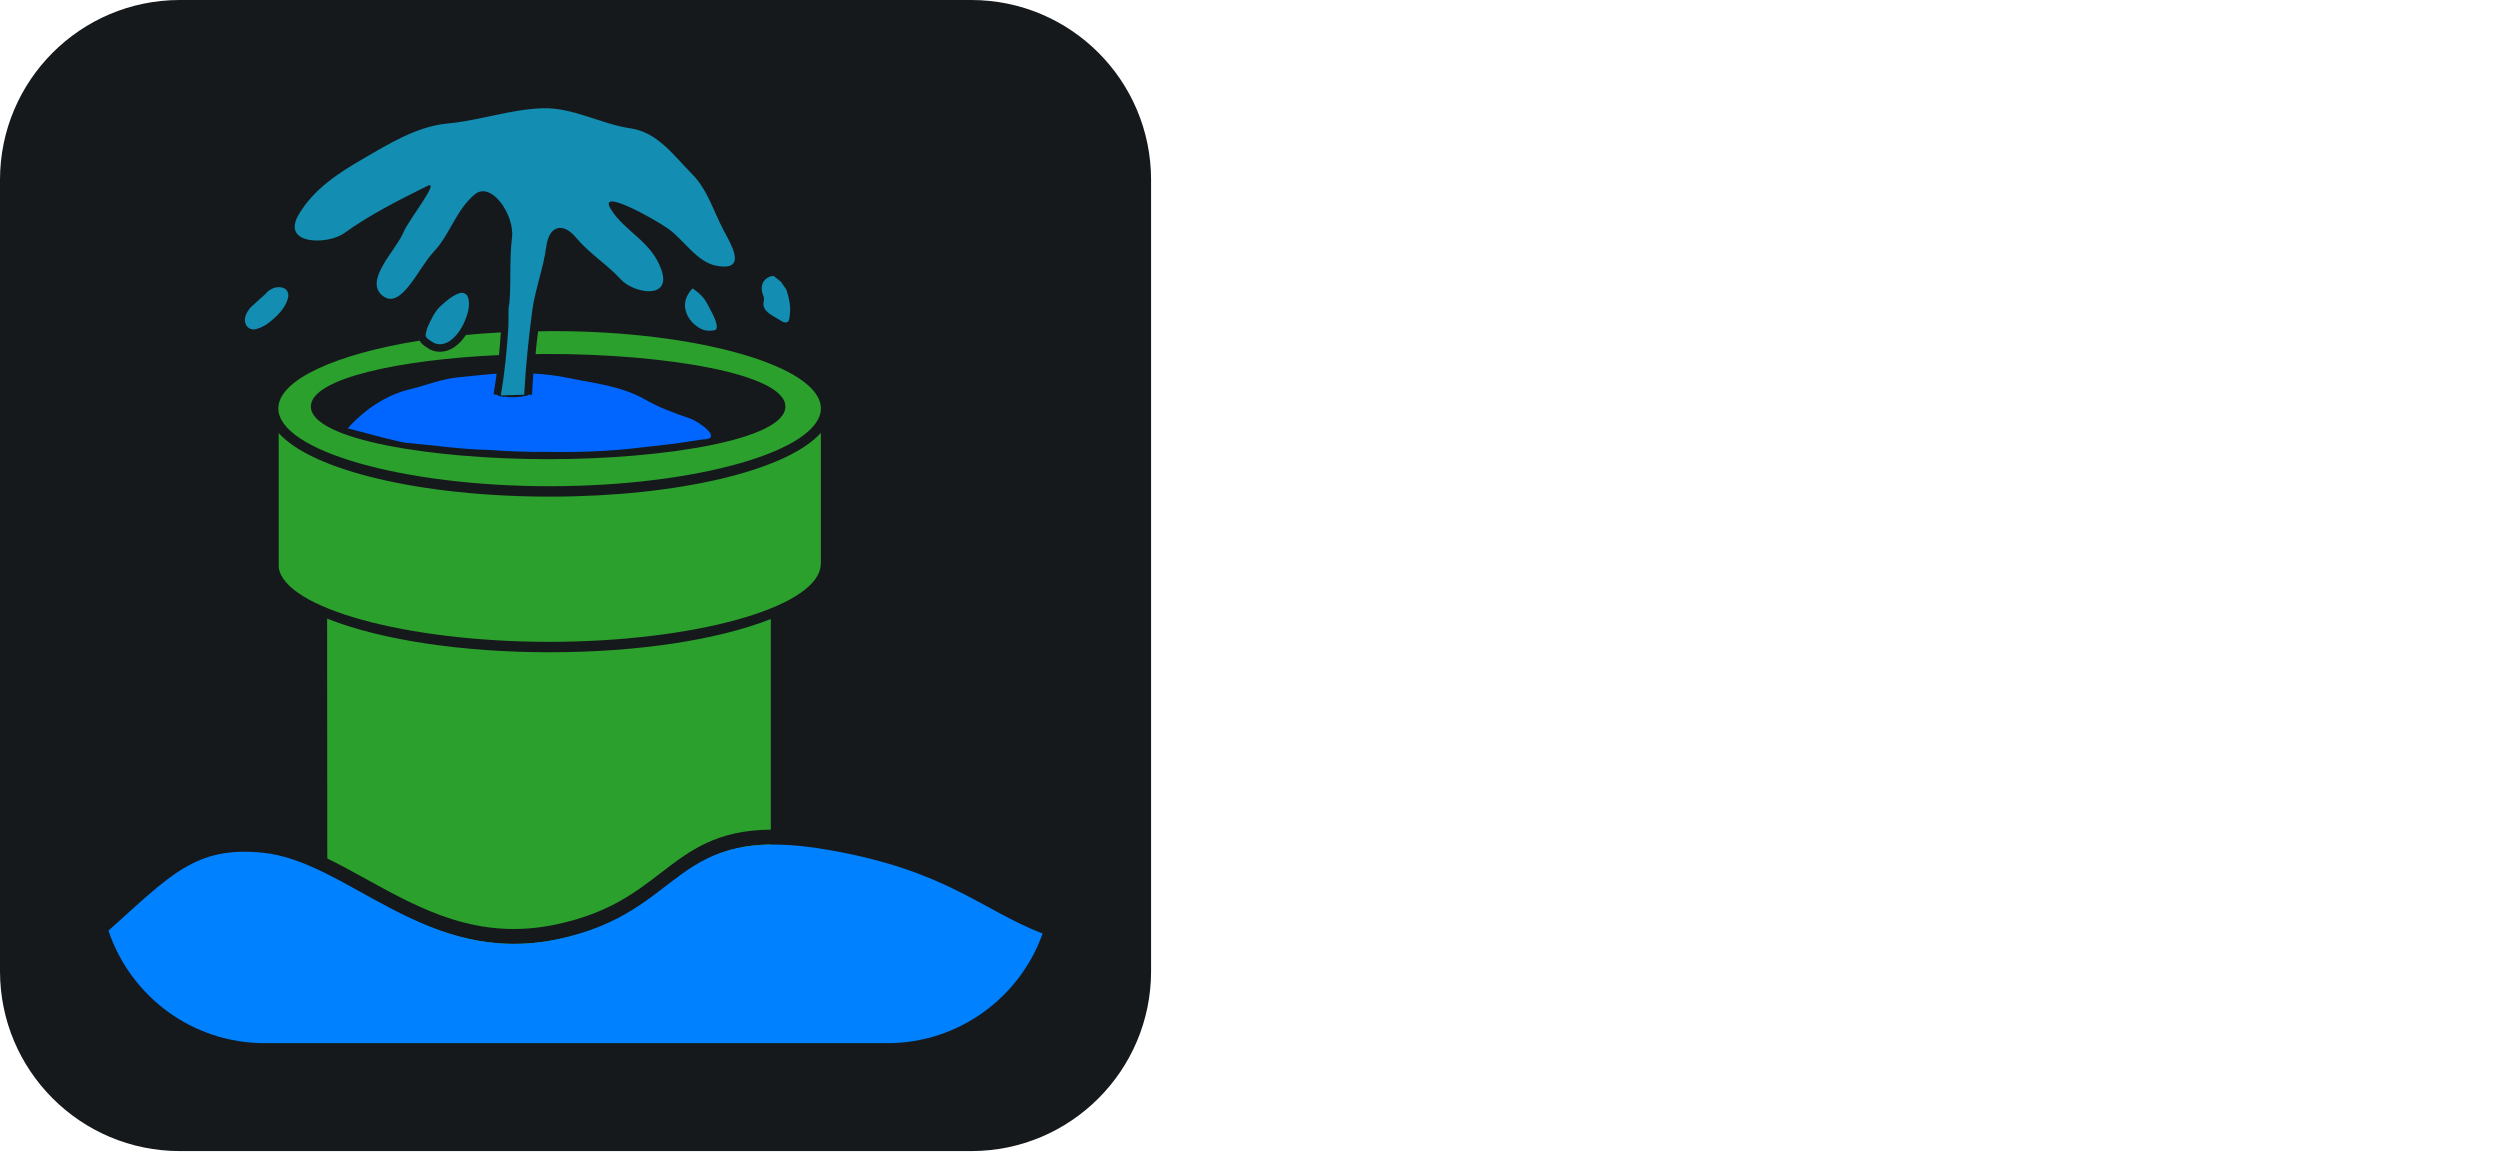
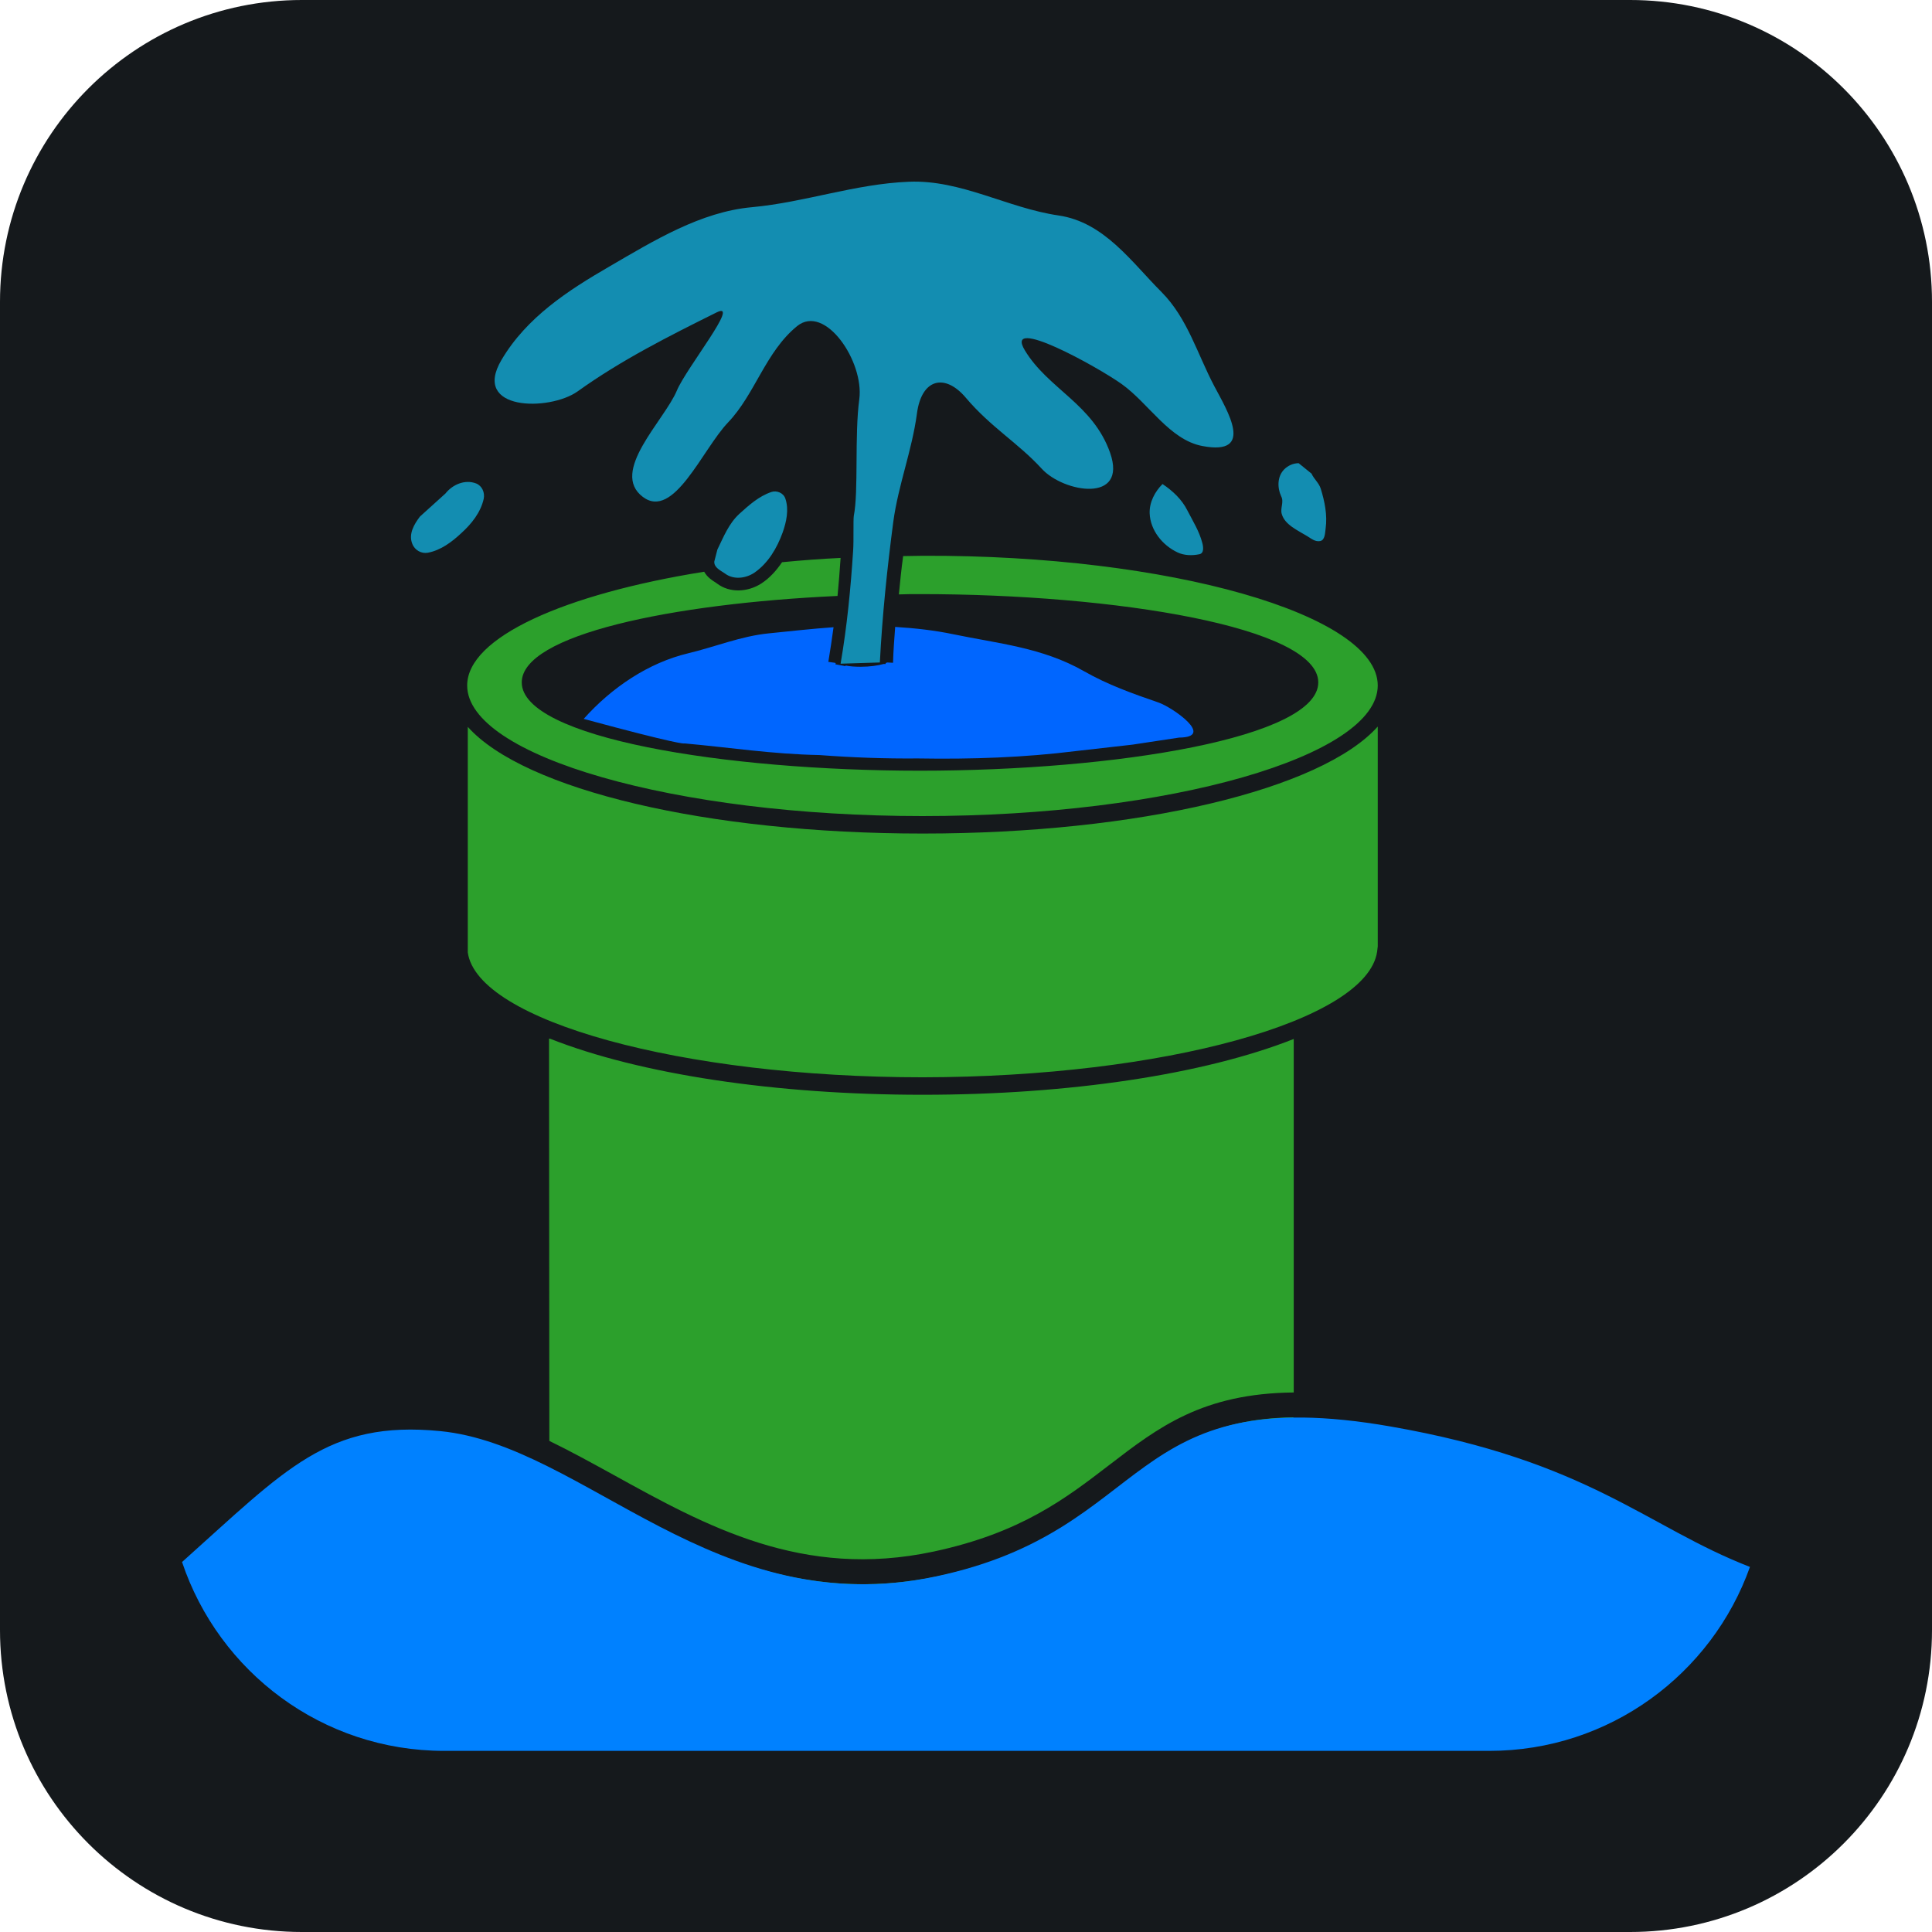
- <svg xmlns="http://www.w3.org/2000/svg" width="104.25" height="48" viewBox="0 0 556 256" fill="none" version="1.1">
-   <g transform="translate(0, 0)">
-     <svg x="0" y="0" width="556" height="256" viewBox="0 0 128 128" preserveAspectRatio="xMinYMin meet">
-       <style>
+ <svg xmlns="http://www.w3.org/2000/svg" viewBox="0 0 128 128">
+   <style>
#sh_gluetun_bg {fill: #15191C}
@media (prefers-color-scheme: light) {
    #sh_gluetun_bg {fill: #F4F2ED}
}
</style>
-       <rect id="sh_gluetun_bg" width="128" height="128" rx="20" />
-       <svg x="12" y="12" width="104" height="104" viewBox="0 0 512 512" preserveAspectRatio="xMidYMid meet">
-         <path d="M390.3 164.5c0 23.1-68 42.6-148.5 42.6S93.3 187.6 93.3 164.5c0-15.7 31.7-29.8 77.3-37.1 1 1.8 2.7 2.9 3.7 3.5.2.2.5.3.7.5 1.9 1.4 4.3 2.1 6.7 2.1 2.6 0 5.3-.8 7.6-2.3 2.6-1.7 4.8-4.1 6.7-6.9 6.2-.6 12.6-1.1 19.1-1.4-.3 4.2-.6 8.4-1 12.4-54.2 2.5-103 12.7-103 28.2 0 18 66 28.8 129.9 28.8s129.9-10.8 129.9-28.8-66-28.8-129.9-28.8c-2.3 0-4.6 0-6.9.1.4-4 .8-8.2 1.4-12.5 2.2 0 4.4-.1 6.6-.1 80.2-.3 148.2 19.2 148.2 42.3m-.2 86.8.2-1.7v-71.7c-18.3 20.5-78 34.9-148.4 34.9-70.3 0-130.1-14.3-148.4-34.8v73.6c3.2 22.3 69.8 40.7 148.4 40.7 78.4-.1 144.9-18.4 148.2-41m-82.3 173.9c-14.2 10.9-30.3 23.3-60.7 29.8-45.7 9.7-79.9-9.2-110.1-26-5.7-3.2-11.3-6.2-16.9-9.1v27.9h-2.7c4 23.8 58 42.7 124 42.7s120-18.9 124-42.7h-2.6v-44.6c-26.9.4-39.8 10.2-55 22m-166.9-3.3c30.4 16.8 61.8 34.2 104.5 25.1 28.6-6.1 43.2-17.4 57.4-28.3 16-12.3 30.4-23.3 60.1-23.6V279.8c-29.3 11.6-73.4 18.2-121.1 18.2-47.9 0-92.2-6.7-121.5-18.3h-.3l.1 131.2c6.8 3.3 13.7 7.1 20.8 11" style="fill:#2ca02c" />
-         <path d="M318.9 170.1c-8.7-3-16.6-5.8-24.5-10.3-13.5-7.7-28.1-9-42.5-12-6.2-1.3-12.6-2-19-2.4-.3 4-.6 7.9-.7 11.7l-1.9-.1c-.2.1-.3.1-.5.2v.3h-.7c-1.8.5-4.5.9-7.4.9-1.8 0-3.5-.1-5-.4v.2l-3.3-.6.1-.4c-.1 0-.2-.1-.3-.1l-2.1-.3c.6-3.7 1.2-7.5 1.7-11.3-7.1.5-14.1 1.3-21.1 2-9.1.9-17.5 4.4-26.3 6.5-13 3.1-25 11.2-34.1 21.4 31 8.4 32.8 8.1 32.9 8 14.6 1.3 28.5 3.5 44 3.8 10.6.8 21.3 1.2 32.1 1.1 17.6.3 34.7-.3 51.5-2.4l18.5-2.1 15.2-2.3c11.9-.1-2.1-9.8-6.6-11.4" style="fill:#06f" />
-         <path d="M215.1 157.4c2.1-12.3 3.3-24.5 4.1-37.1.2-2.8 0-9.9.2-11.1 1.6-8 .2-26.3 1.8-38.1 1.6-12.3-11.2-31.2-20.3-23.8-10.3 8.4-13.7 22.2-22.5 31.4-8.4 8.8-17.7 31.9-27.8 24.3-10.9-8.2 7-24.9 11.1-34.7 3.1-7.4 20.9-29.4 13-25.5-15.5 7.7-31.2 15.6-45.4 25.8-9.2 6.5-34.7 6.4-24.8-10.3 8.2-13.9 21.8-22.7 35.1-30.4 14.6-8.5 29.9-17.9 46.6-19.4C203.5 6.9 219.8.9 237.4.2c17-.7 32.2 8.6 48.8 11 14.9 2.2 23.7 15.1 33.6 25 8.5 8.6 11.6 20.1 17.2 30.7 4.1 7.8 13.5 22.8-3.9 19.5-10.7-2-17.5-13.9-26.3-20.2-8-5.7-38.6-22.6-31.6-11 7.6 12.6 22.2 17.5 27.8 33.4 5.8 16.6-15.2 13-22.3 5.2-7.8-8.5-16.6-13.5-24.8-23.2-6.8-8-14.4-6.2-15.9 5.2-1.6 12-6.1 23.4-7.7 35.2-2 15.2-3.6 30.6-4.4 46m140.8-61.6c.8 1.8 2.4 3 3 4.9 1.3 4.2 2.2 8.6 1.6 13-.2 1.5-.2 3.8-1.8 4.1s-2.9-.8-4.2-1.6c-3.1-1.9-7.3-3.7-8.3-7.2-.6-1.9.8-3.9-.2-5.8-1.3-2.8-1.3-6.5 1-8.8 1.2-1.2 2.9-2 4.7-2m-278.3 9.9c2.3-2.9 6.3-4.7 10-3.3 2 .8 2.9 3 2.5 5-1 4.5-4 8.2-7.3 11.2-3.1 2.9-6.7 5.6-10.9 6.4-2.1.4-4.3-.8-5.1-2.9-1.3-3.2.6-6.4 2.5-8.9m242.2-10.6c3.3 2.2 6.3 5 8.1 8.6 1.8 3.5 3.9 6.8 4.9 10.7.3 1.2.6 3.3-1 3.6-2.4.5-5 .4-7.1-.6-4.9-2.3-8.9-7.2-9.1-12.8-.1-3.6 1.7-7 4.2-9.5m-145.2 21.4c2-4.1 3.7-8.5 7.2-11.7 3.1-2.8 6.3-5.7 10.4-7.1 1.8-.6 4 .3 4.6 2.2 1.2 3.6.3 7.6-.9 11-1.8 5-4.7 10-9.2 13.1-2.8 1.9-6.8 2.4-9.6.3-1.4-1-3.6-1.9-3.5-3.9" style="fill:#13c9fe;fill-opacity:.658" />
-         <path d="M246.2 455.1c-71.9 15.3-114.5-42.8-161.7-47.4-36.7-3.6-50.3 12.4-84.2 42.7C12.3 486.2 46 512 85.8 512h340.9c39.2 0 72.6-25.1 85-60-33.8-13.1-52.4-34.5-117.2-45.8-87.6-15.3-76.4 33.6-148.3 48.9" style="fill:#0081ff" />
-       </svg>
-     </svg>
-   </g>
+   <rect id="sh_gluetun_bg" width="128" height="128" rx="20" />
+   <svg x="12" y="12" width="104" height="104" viewBox="0 0 512 512" preserveAspectRatio="xMidYMid meet">
+     <path d="M390.3 164.5c0 23.1-68 42.6-148.5 42.6S93.3 187.6 93.3 164.5c0-15.7 31.7-29.8 77.3-37.1 1 1.8 2.7 2.9 3.7 3.5.2.2.5.3.7.5 1.9 1.4 4.3 2.1 6.7 2.1 2.6 0 5.3-.8 7.6-2.3 2.6-1.7 4.8-4.1 6.7-6.9 6.2-.6 12.6-1.1 19.1-1.4-.3 4.2-.6 8.4-1 12.4-54.2 2.5-103 12.7-103 28.2 0 18 66 28.8 129.9 28.8s129.9-10.8 129.9-28.8-66-28.8-129.9-28.8c-2.3 0-4.6 0-6.9.1.4-4 .8-8.2 1.4-12.5 2.2 0 4.4-.1 6.6-.1 80.2-.3 148.2 19.2 148.2 42.3m-.2 86.8.2-1.7v-71.7c-18.3 20.5-78 34.9-148.4 34.9-70.3 0-130.1-14.3-148.4-34.8v73.6c3.2 22.3 69.8 40.7 148.4 40.7 78.4-.1 144.9-18.4 148.2-41m-82.3 173.9c-14.2 10.9-30.3 23.3-60.7 29.8-45.7 9.7-79.9-9.2-110.1-26-5.7-3.2-11.3-6.2-16.9-9.1v27.9h-2.7c4 23.8 58 42.7 124 42.7s120-18.9 124-42.7h-2.6v-44.6c-26.9.4-39.8 10.2-55 22m-166.9-3.3c30.4 16.8 61.8 34.2 104.5 25.1 28.6-6.1 43.2-17.4 57.4-28.3 16-12.3 30.4-23.3 60.1-23.6V279.8c-29.3 11.6-73.4 18.2-121.1 18.2-47.9 0-92.2-6.7-121.5-18.3h-.3l.1 131.2c6.8 3.3 13.7 7.1 20.8 11" style="fill:#2ca02c" />
+     <path d="M318.9 170.1c-8.7-3-16.6-5.8-24.5-10.3-13.5-7.7-28.1-9-42.5-12-6.2-1.3-12.6-2-19-2.4-.3 4-.6 7.9-.7 11.7l-1.9-.1c-.2.1-.3.1-.5.2v.3h-.7c-1.8.5-4.5.9-7.4.9-1.8 0-3.5-.1-5-.4v.2l-3.3-.6.1-.4c-.1 0-.2-.1-.3-.1l-2.1-.3c.6-3.7 1.2-7.5 1.7-11.3-7.1.5-14.1 1.3-21.1 2-9.1.9-17.5 4.4-26.3 6.5-13 3.1-25 11.2-34.1 21.4 31 8.4 32.8 8.1 32.9 8 14.6 1.3 28.5 3.5 44 3.8 10.6.8 21.3 1.2 32.1 1.1 17.6.3 34.7-.3 51.5-2.4l18.5-2.1 15.2-2.3c11.9-.1-2.1-9.8-6.6-11.4" style="fill:#06f" />
+     <path d="M215.1 157.4c2.1-12.3 3.3-24.5 4.1-37.1.2-2.8 0-9.9.2-11.1 1.6-8 .2-26.3 1.8-38.1 1.6-12.3-11.2-31.2-20.3-23.8-10.3 8.4-13.7 22.2-22.5 31.4-8.4 8.8-17.7 31.9-27.8 24.3-10.9-8.2 7-24.9 11.1-34.7 3.1-7.4 20.9-29.4 13-25.5-15.5 7.7-31.2 15.6-45.4 25.8-9.2 6.5-34.7 6.4-24.8-10.3 8.2-13.9 21.8-22.7 35.1-30.4 14.6-8.5 29.9-17.9 46.6-19.4C203.5 6.9 219.8.9 237.4.2c17-.7 32.2 8.6 48.8 11 14.9 2.2 23.7 15.1 33.6 25 8.5 8.6 11.6 20.1 17.2 30.7 4.1 7.8 13.5 22.8-3.9 19.5-10.7-2-17.5-13.9-26.3-20.2-8-5.7-38.6-22.6-31.6-11 7.6 12.6 22.2 17.5 27.8 33.4 5.8 16.6-15.2 13-22.3 5.2-7.8-8.5-16.6-13.5-24.8-23.2-6.8-8-14.4-6.2-15.9 5.2-1.6 12-6.1 23.4-7.7 35.2-2 15.2-3.6 30.6-4.4 46m140.8-61.6c.8 1.8 2.4 3 3 4.9 1.3 4.2 2.2 8.6 1.6 13-.2 1.5-.2 3.8-1.8 4.1s-2.9-.8-4.2-1.6c-3.1-1.9-7.3-3.7-8.3-7.2-.6-1.9.8-3.9-.2-5.8-1.3-2.8-1.3-6.5 1-8.8 1.2-1.2 2.9-2 4.7-2m-278.3 9.9c2.3-2.9 6.3-4.7 10-3.3 2 .8 2.9 3 2.5 5-1 4.5-4 8.2-7.3 11.2-3.1 2.9-6.7 5.6-10.9 6.4-2.1.4-4.3-.8-5.1-2.9-1.3-3.2.6-6.4 2.5-8.9m242.2-10.6c3.3 2.2 6.3 5 8.1 8.6 1.8 3.5 3.9 6.8 4.9 10.7.3 1.2.6 3.3-1 3.6-2.4.5-5 .4-7.1-.6-4.9-2.3-8.9-7.2-9.1-12.8-.1-3.6 1.7-7 4.2-9.5m-145.2 21.4c2-4.1 3.7-8.5 7.2-11.7 3.1-2.8 6.3-5.7 10.4-7.1 1.8-.6 4 .3 4.6 2.2 1.2 3.6.3 7.6-.9 11-1.8 5-4.7 10-9.2 13.1-2.8 1.9-6.8 2.4-9.6.3-1.4-1-3.6-1.9-3.5-3.9" style="fill:#13c9fe;fill-opacity:.658" />
+     <path d="M246.2 455.1c-71.9 15.3-114.5-42.8-161.7-47.4-36.7-3.6-50.3 12.4-84.2 42.7C12.3 486.2 46 512 85.8 512h340.9c39.2 0 72.6-25.1 85-60-33.8-13.1-52.4-34.5-117.2-45.8-87.6-15.3-76.4 33.6-148.3 48.9" style="fill:#0081ff" />
+   </svg>
</svg>
